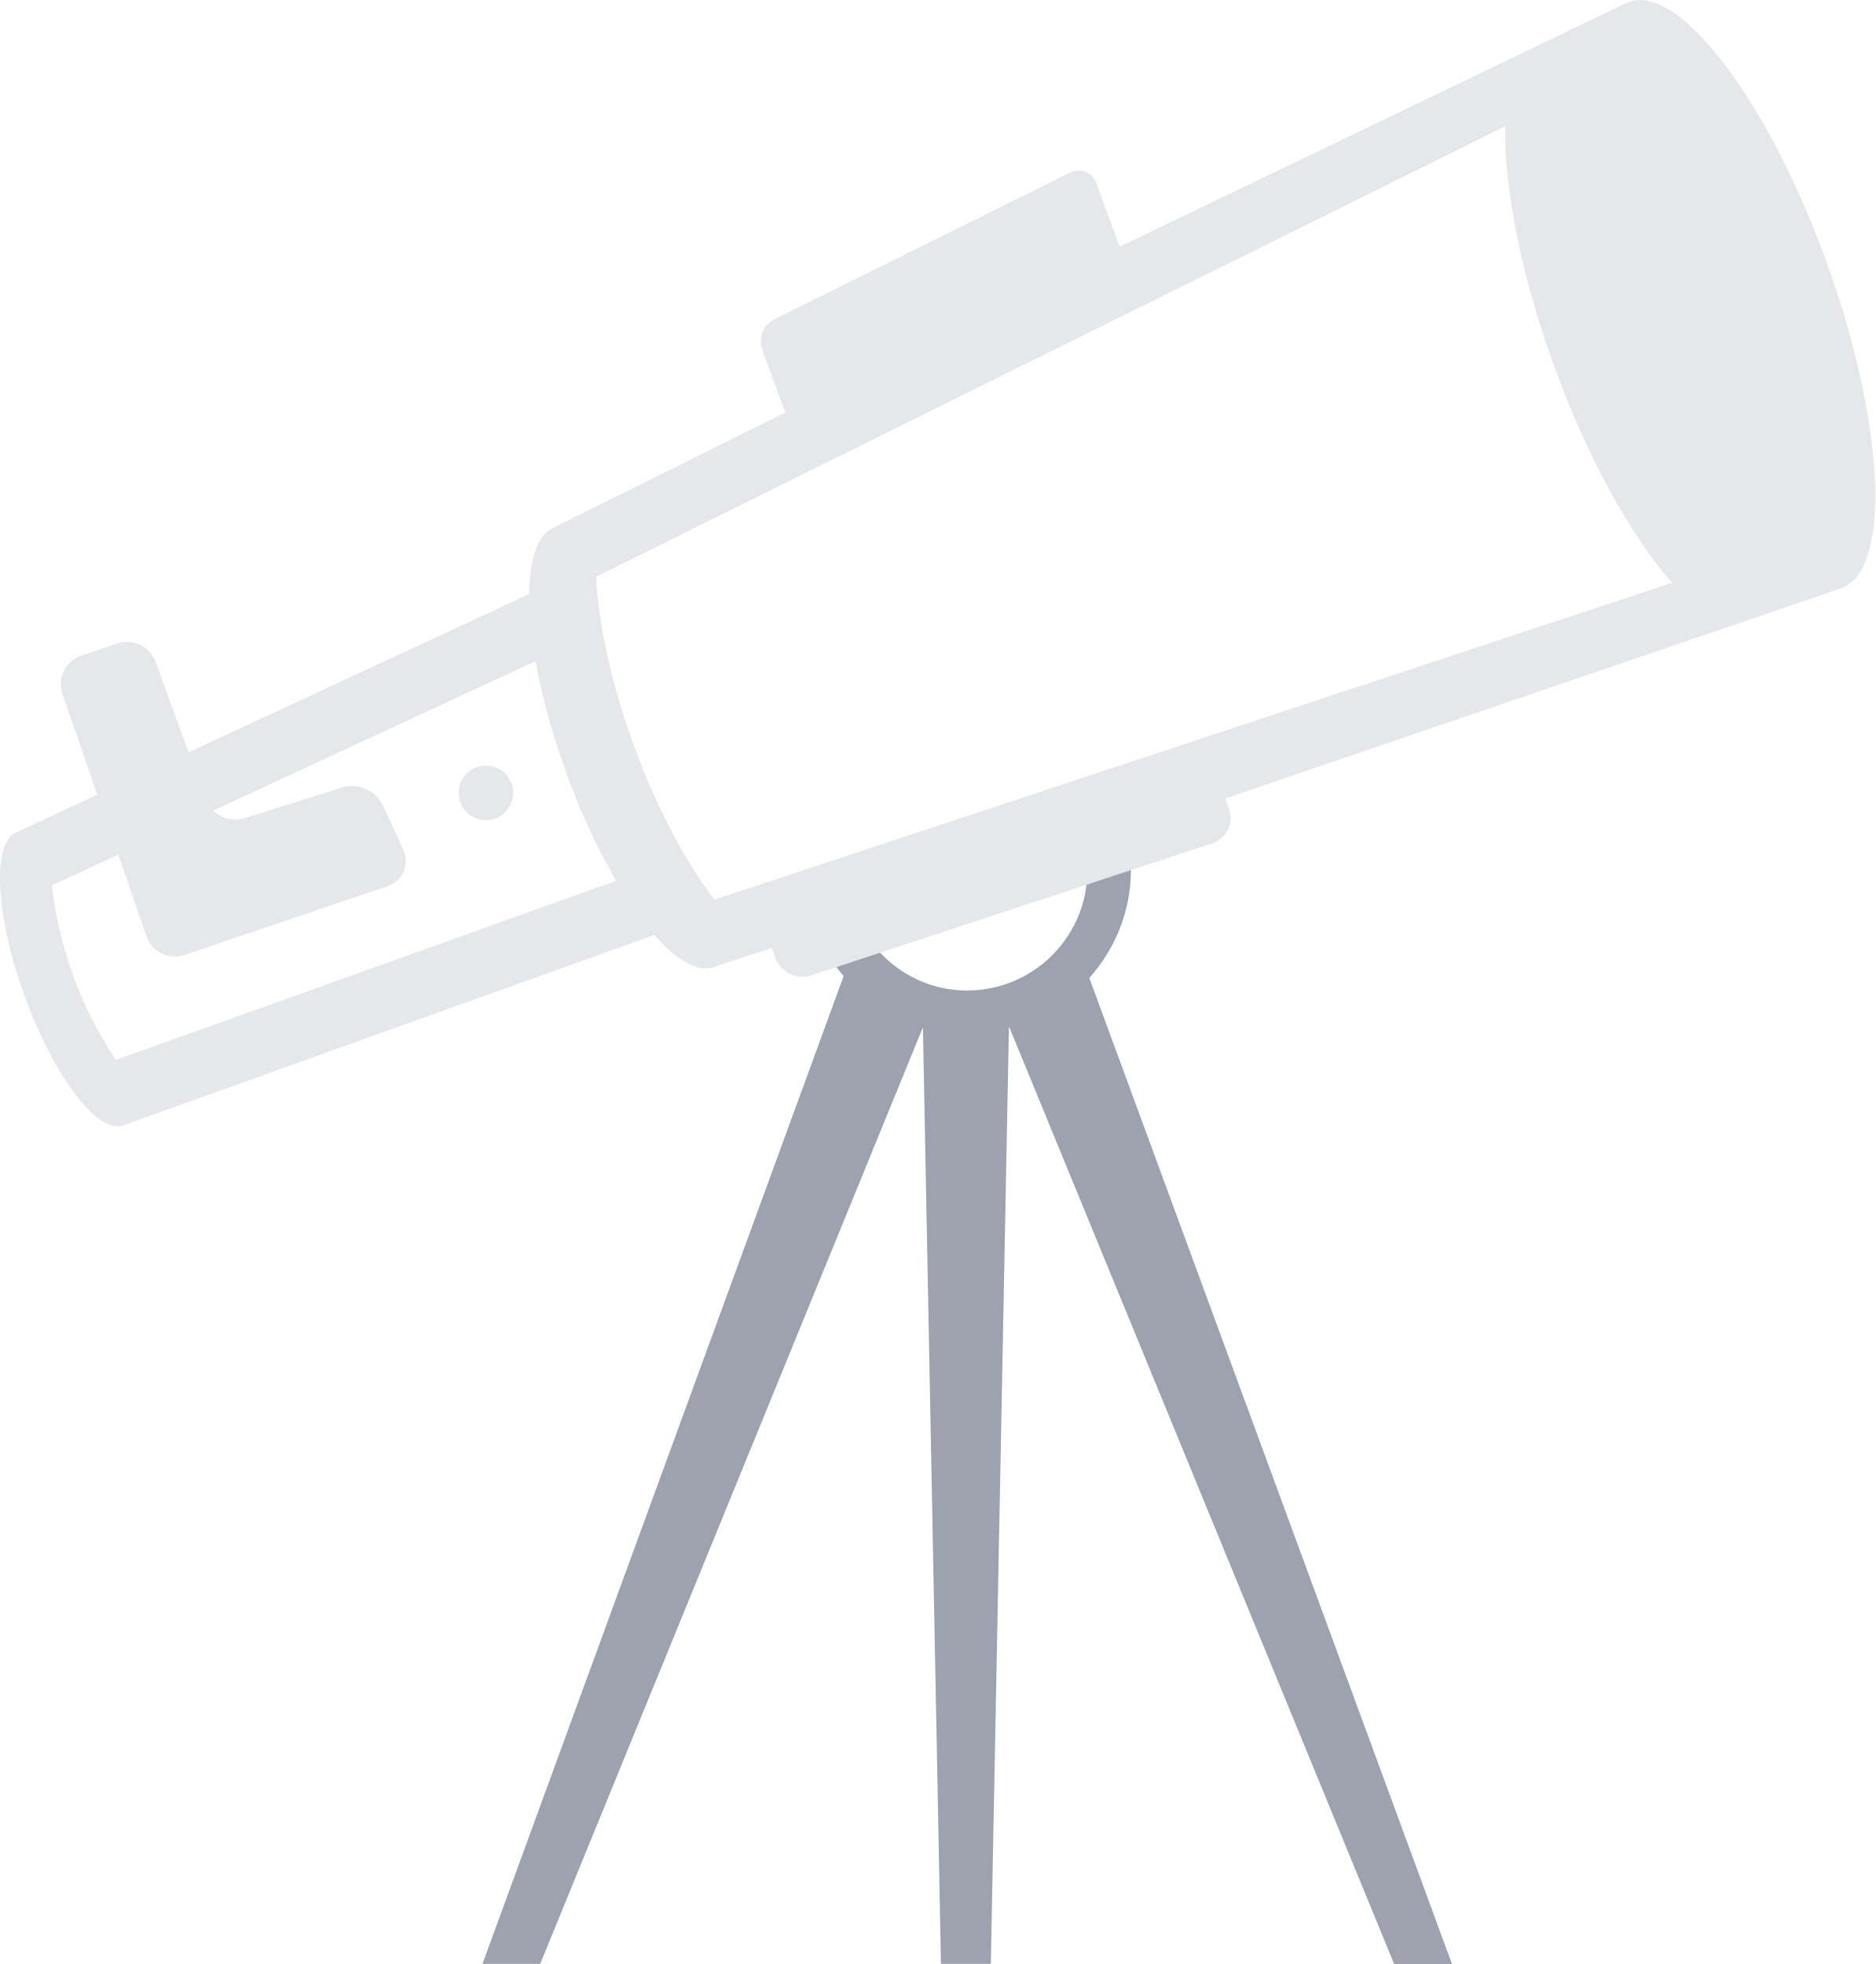
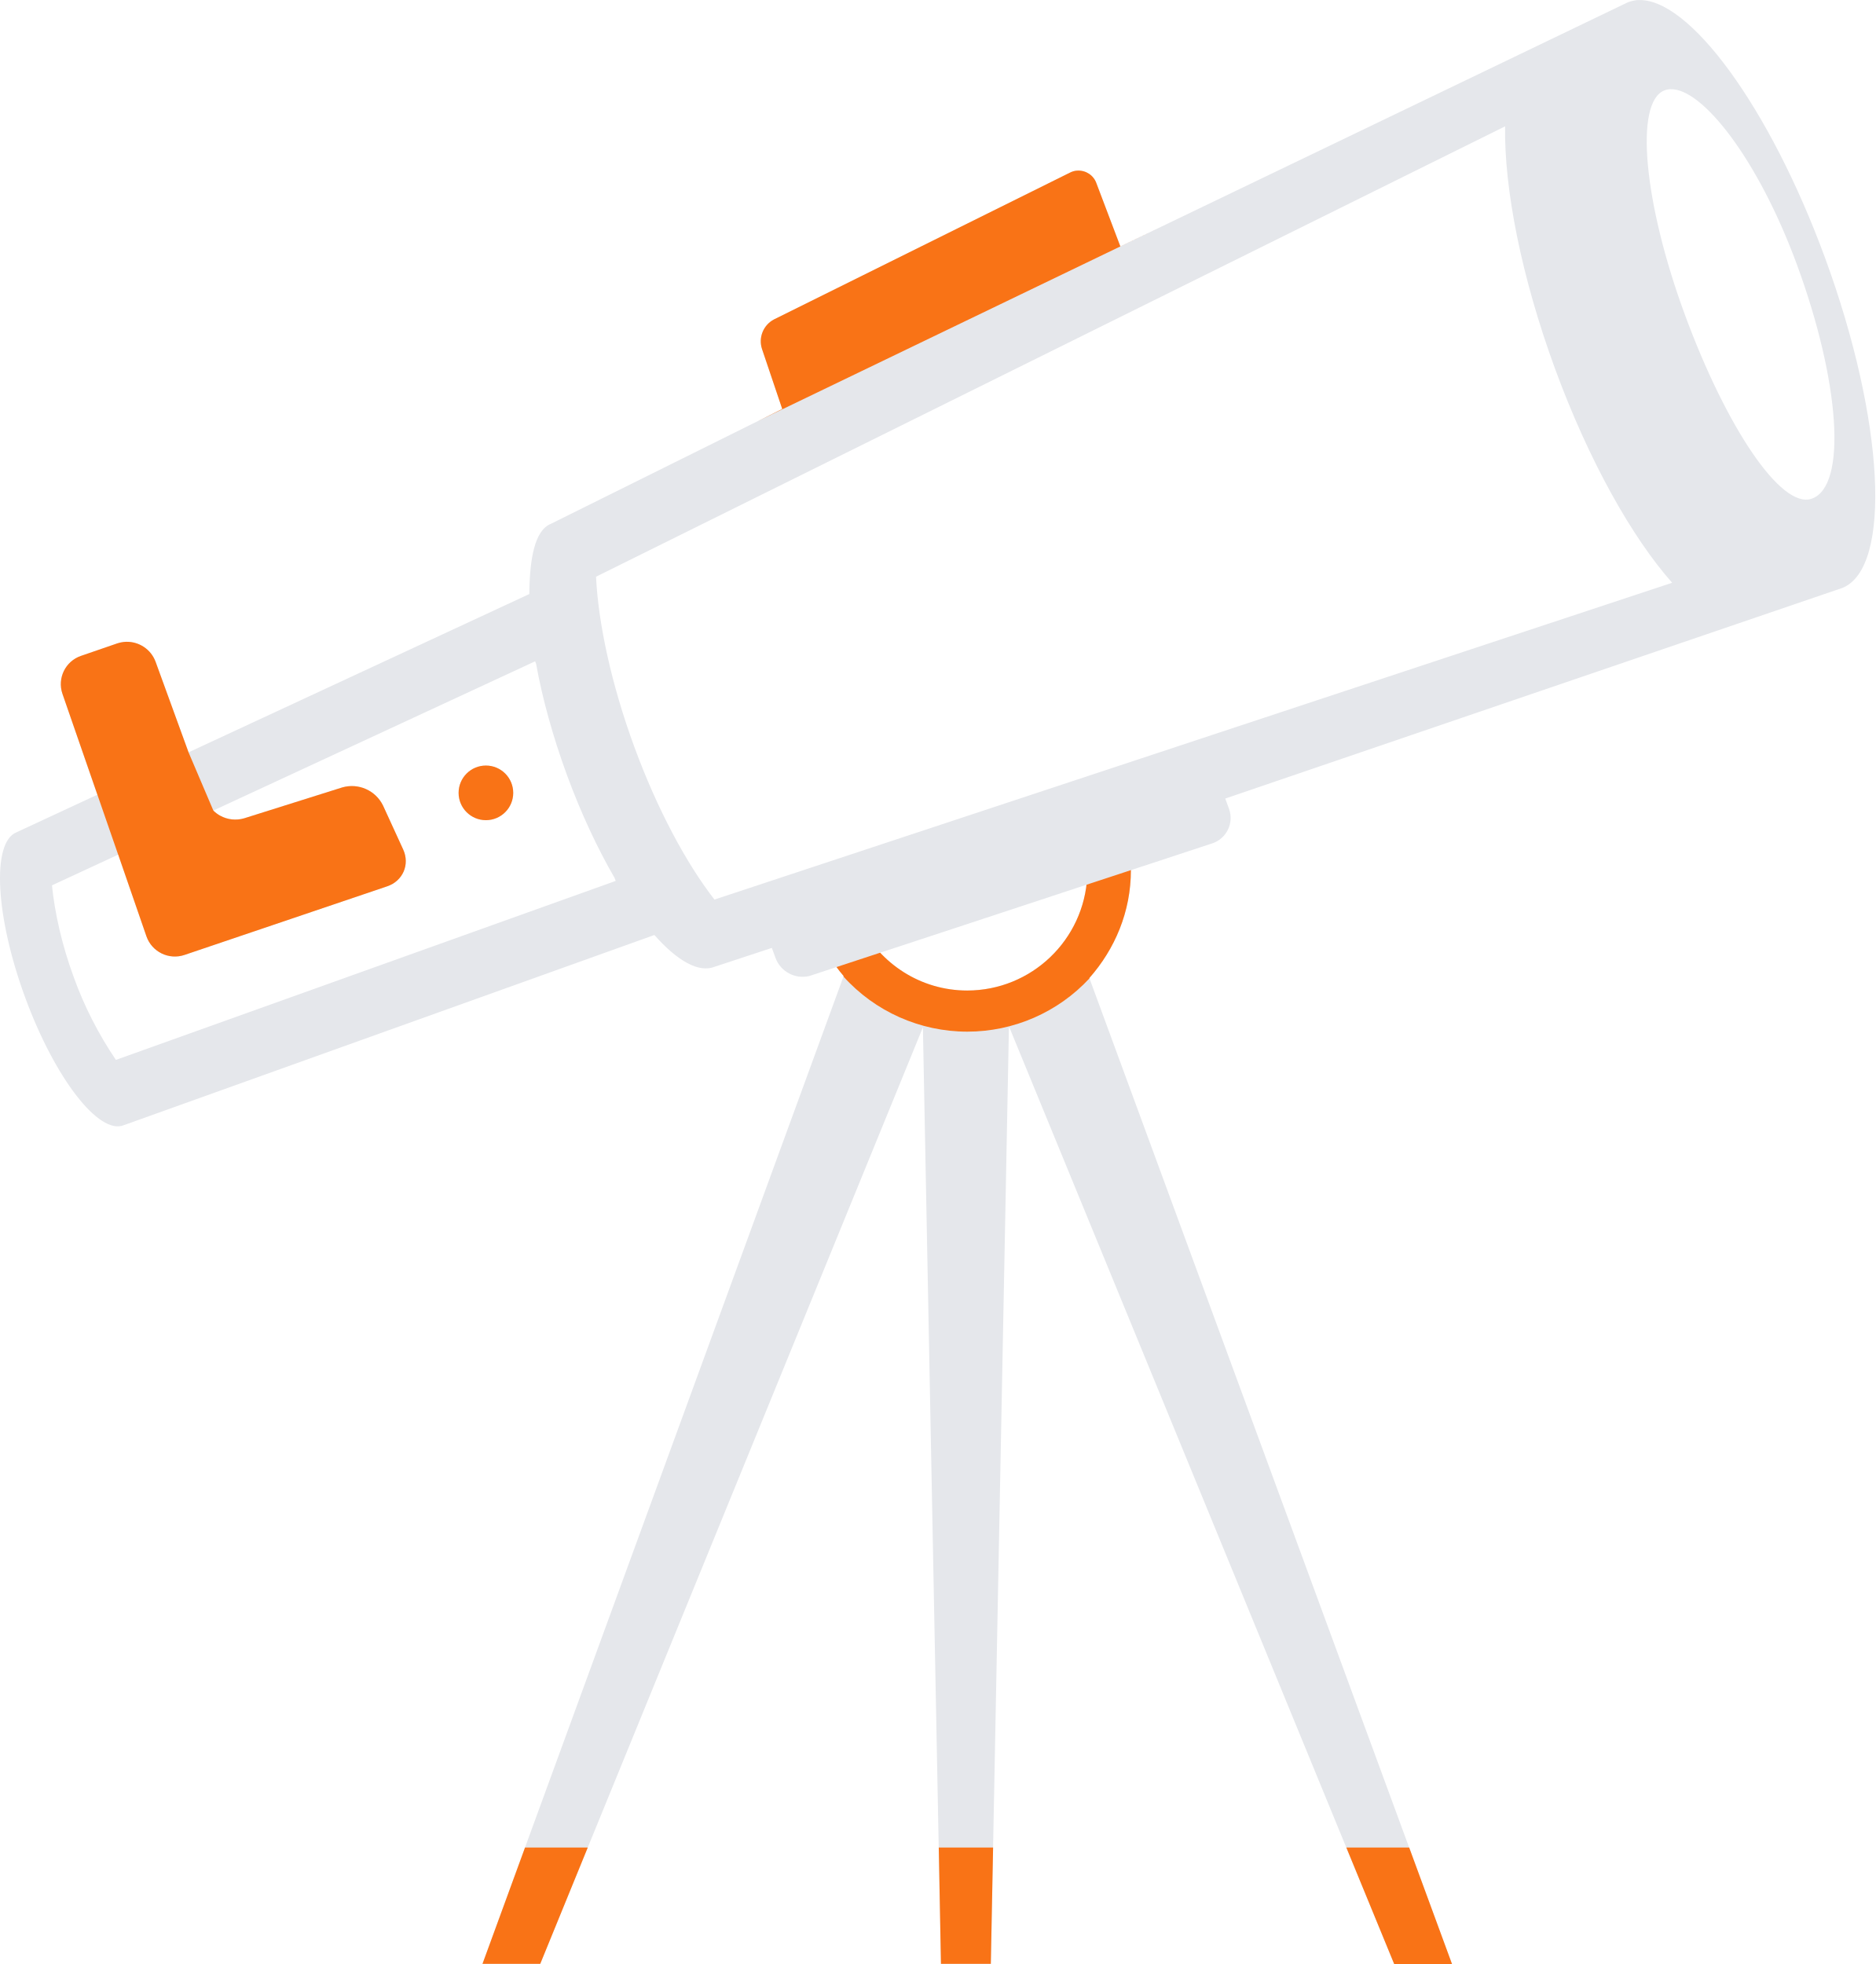
<svg xmlns="http://www.w3.org/2000/svg" width="190.447" height="199.453" viewBox="0 0 50.389 52.772" version="1.1" id="svg1" xml:space="preserve">
  <defs id="defs1" />
  <g id="layer1" transform="translate(-500.4667,-1444.275)">
-     <g id="g2">
-       <path id="path426" style="fill:#9ca3af;fill-opacity:1;stroke-width:3.307" d="m 532.377,1467.242 -2.696,0.573 a 3.233,3.233 0 0 1 -3.224,3.075 c -1.26,0 -2.339,-0.726 -2.875,-1.776 l 2.231,-0.476 -3.644,0.775 a 0.778,0.778 0 0 0 0.066,-0.01 l 0.195,-0.042 c 0.181,0.414 0.414,0.802 0.705,1.141 l -9.704,26.541 h 1.551 l 10.283,-25.164 0.485,25.164 h 1.34 l 0.486,-25.159 a 0.084,0.084 0 0 1 0.014,0 l 10.337,25.163 h 1.554 l -9.744,-26.493 c 0.686,-0.775 1.116,-1.781 1.116,-2.896 0,-0.031 -0.008,-0.059 -0.009,-0.088 z" />
-       <path id="circle1" style="fill:#e5e7eb;fill-opacity:1;stroke-width:3.307" d="m 544.466,1444.276 c -0.091,0.01 -0.178,0.03 -0.262,0.062 l -13.651,6.566 -0.624,-1.7 a 0.511,0.511 0 0 0 -0.72,-0.287 l -7.946,3.941 a 0.664,0.664 0 0 0 -0.319,0.802 l 0.624,1.7 -6.221,3.088 c -0.433,0.178 -0.649,0.837 -0.659,1.789 l -9.156,4.253 -0.885,-2.434 a 0.821,0.821 0 0 0 -1.031,-0.492 l -0.976,0.336 a 0.802,0.802 0 0 0 -0.497,1.017 l 0.938,2.712 -2.175,1.011 c -0.669,0.274 -0.564,2.259 0.234,4.432 0.796,2.171 1.985,3.71 2.653,3.436 l 14.256,-5.11 c 0.614,0.695 1.193,1.028 1.626,0.851 l 1.53,-0.504 0.1,0.273 a 0.778,0.778 0 0 0 0.901,0.484 l 3.539,-1.164 3.756,-1.238 2.618,-0.861 0.917,-0.302 a 0.718,0.718 0 0 0 0.452,-0.932 l -0.1,-0.273 16.586,-5.661 c 1.336,-0.548 1.127,-4.515 -0.467,-8.86 -1.494,-4.071 -3.675,-7.03 -5.043,-6.932 z m -3.557,3.394 c -0.025,1.668 0.431,4.027 1.343,6.515 0.908,2.473 2.067,4.532 3.146,5.749 l -25.733,8.512 c -0.753,-0.967 -1.538,-2.425 -2.154,-4.105 -0.617,-1.682 -0.968,-3.319 -1.028,-4.57 z m -26.062,14.374 0.026,0.07 c 0.165,0.912 0.441,1.927 0.824,2.973 0.383,1.044 0.827,1.988 1.286,2.78 l 0.028,0.078 -13.429,4.809 a 10.054,10.054 0 0 1 -1.135,-2.228 c -0.32,-0.873 -0.508,-1.727 -0.583,-2.462 l 1.779,-0.825 0.76,2.196 a 0.809,0.809 0 0 0 1.022,0.499 l 5.45,-1.845 c 0.418,-0.144 0.61,-0.586 0.426,-0.987 l -0.542,-1.182 a 0.933,0.933 0 0 0 -1.098,-0.487 l -2.632,0.829 a 0.84,0.84 0 0 1 -0.83,-0.208 z m -1.323,2.801 a 0.734,0.734 0 0 0 -0.734,0.734 0.734,0.734 0 0 0 0.734,0.734 0.734,0.734 0 0 0 0.734,-0.734 0.734,0.734 0 0 0 -0.734,-0.734 z" />
-     </g>
+     <path id="path426" style="fill:#e5e7eb;fill-opacity:1;stroke-width:3.307" d="m 532.377,1467.242 -2.696,0.573 a 3.233,3.233 0 0 1 -3.224,3.075 c -1.26,0 -2.339,-0.726 -2.875,-1.776 l 2.231,-0.476 -3.644,0.775 a 0.778,0.778 0 0 0 0.066,-0.01 l 0.195,-0.042 c 0.181,0.414 0.414,0.802 0.705,1.141 l -9.704,26.541 h 1.551 l 10.283,-25.164 0.485,25.164 h 1.34 l 0.486,-25.159 a 0.084,0.084 0 0 1 0.014,0 l 10.337,25.163 h 1.554 l -9.744,-26.493 c 0.686,-0.775 1.116,-1.781 1.116,-2.896 0,-0.031 -0.008,-0.059 -0.009,-0.088 z" />
+     <path id="path18" style="opacity:1;fill:#f97316;fill-opacity:1;stroke-width:3.655;stroke-linejoin:round" d="M 530.936 1467.549 L 529.681 1467.815 A 3.233 3.233 0 0 1 526.457 1470.89 C 525.197 1470.89 524.118 1470.164 523.582 1469.114 L 525.813 1468.638 L 522.381 1469.368 A 4.478 4.478 0 0 0 522.382 1469.371 L 522.43 1469.361 C 522.611 1469.774 522.844 1470.163 523.135 1470.501 L 523.13 1470.514 A 4.478 4.478 0 0 0 526.458 1471.995 A 4.478 4.478 0 0 0 529.741 1470.563 L 529.738 1470.554 C 530.423 1469.778 530.854 1468.773 530.854 1467.657 C 530.854 1467.626 530.846 1467.599 530.845 1467.57 L 530.936 1467.55 A 4.478 4.478 0 0 0 530.936 1467.549 z " />
+     <path style="fill:#e5e7eb;fill-opacity:1;stroke-width:3.307" d="m 544.466,1444.276 c -0.091,0.01 -0.178,0.03 -0.262,0.062 l -13.633,6.557 -0.641,-1.691 c -0.102,-0.296 -0.443,-0.431 -0.72,-0.287 l -7.946,3.941 c -0.289,0.152 -0.425,0.493 -0.319,0.802 l 0.541,1.604 -6.221,3.088 c -0.433,0.178 -0.566,0.933 -0.576,1.885 l -9.156,4.253 -0.885,-2.434 c -0.154,-0.416 -0.611,-0.634 -1.031,-0.492 l -0.976,0.336 c -0.417,0.144 -0.639,0.599 -0.497,1.017 l 0.938,2.712 -2.175,1.011 c -0.669,0.274 -0.564,2.259 0.234,4.432 0.796,2.171 1.985,3.71 2.653,3.436 l 14.256,-5.11 c 0.614,0.695 1.193,1.028 1.626,0.851 l 1.53,-0.504 0.1,0.273 c 0.137,0.364 0.522,0.571 0.901,0.484 l 3.539,-1.164 3.756,-1.238 2.618,-0.861 0.917,-0.302 c 0.388,-0.126 0.593,-0.55 0.452,-0.932 l -0.1,-0.273 16.586,-5.661 c 1.336,-0.548 1.127,-4.515 -0.467,-8.86 -1.494,-4.071 -3.675,-7.03 -5.043,-6.932 z m 0.887,2.396 c 0.851,-0.029 2.348,1.869 3.393,4.703 1.159,3.145 1.363,5.972 0.398,6.301 -0.821,0.28 -2.289,-1.917 -3.403,-4.94 -1.114,-3.023 -1.36,-5.724 -0.549,-6.033 0.051,-0.019 0.104,-0.03 0.161,-0.032 z m -4.445,0.998 c -0.025,1.668 0.431,4.027 1.343,6.515 0.908,2.473 2.067,4.532 3.146,5.749 l -25.733,8.512 c -0.753,-0.967 -1.538,-2.425 -2.154,-4.105 -0.617,-1.682 -0.968,-3.319 -1.028,-4.57 z m -26.062,14.374 0.026,0.07 c 0.165,0.912 0.441,1.927 0.824,2.973 0.383,1.044 0.827,1.988 1.286,2.78 l 0.028,0.078 -13.429,4.809 c -0.47,-0.693 -0.851,-1.441 -1.135,-2.228 -0.32,-0.873 -0.508,-1.727 -0.583,-2.462 l 1.779,-0.825 0.76,2.196 c 0.147,0.418 0.602,0.64 1.022,0.499 l 5.45,-1.845 c 0.418,-0.144 0.61,-0.586 0.426,-0.987 l -0.542,-1.182 c -0.199,-0.408 -0.662,-0.613 -1.098,-0.487 l -2.632,0.829 c -0.294,0.087 -0.612,0.01 -0.83,-0.208 z m -1.323,2.801 c -0.406,10e-5 -0.734,0.329 -0.734,0.734 10e-6,0.406 0.329,0.734 0.734,0.734 0.406,-10e-5 0.734,-0.329 0.734,-0.734 -6e-5,-0.406 -0.329,-0.734 -0.734,-0.734 z" id="circle1" />
+     <path id="path7" style="fill:#f97316;fill-opacity:1;stroke-width:3.307" d="m 529.424,1448.859 c -0.072,0 -0.146,0.022 -0.215,0.058 l -7.946,3.941 c -0.289,0.152 -0.425,0.493 -0.319,0.802 l 0.541,1.604 -0.652,0.324 10.74,-5.175 -1.003,0.482 -0.641,-1.691 c -0.076,-0.222 -0.287,-0.354 -0.505,-0.345 z" />
+     <path id="path17" style="fill:#f97316;fill-opacity:1;stroke-width:3.307" d="m 513.523,1464.845 c -0.406,10e-5 -0.734,0.329 -0.734,0.734 10e-6,0.406 0.329,0.734 0.734,0.734 0.406,-10e-5 0.734,-0.329 0.734,-0.734 -6e-5,-0.406 -0.329,-0.734 -0.734,-0.734 z" />
+     <path id="path20" style="opacity:1;fill:#f97316;fill-opacity:1;stroke-width:2.646;stroke-linejoin:round" d="M 514.574 1493.917 L 513.431 1497.043 L 514.983 1497.043 L 516.26 1493.917 L 514.574 1493.917 z M 525.691 1493.917 L 525.75 1497.043 L 527.09 1497.043 L 527.151 1493.917 L 525.691 1493.917 z M 536.642 1493.917 L 537.928 1497.047 L 539.482 1497.047 L 538.331 1493.917 L 536.642 1493.917 z " />
+     <path id="path22" style="opacity:1;fill:#f97316;fill-opacity:1;stroke-width:2.646;stroke-linejoin:round" d="M 503.854 1461.52 C 503.775 1461.523 503.695 1461.537 503.616 1461.563 L 502.64 1461.899 C 502.223 1462.043 502.001 1462.498 502.144 1462.916 L 502.3 1463.367 L 503.642 1467.24 L 503.643 1467.239 L 504.402 1469.436 C 504.549 1469.853 505.004 1470.076 505.424 1469.934 L 510.874 1468.089 C 511.292 1467.946 511.484 1467.504 511.301 1467.102 L 510.759 1465.92 C 510.56 1465.512 510.097 1465.307 509.662 1465.433 L 507.029 1466.262 C 506.811 1466.326 506.579 1466.3 506.385 1466.193 L 506.385 1466.193 L 506.384 1466.193 C 506.317 1466.156 506.255 1466.11 506.199 1466.054 L 506.199 1466.053 L 505.533 1464.49 L 504.647 1462.056 C 504.522 1461.718 504.197 1461.51 503.854 1461.52 z " />
  </g>
</svg>
